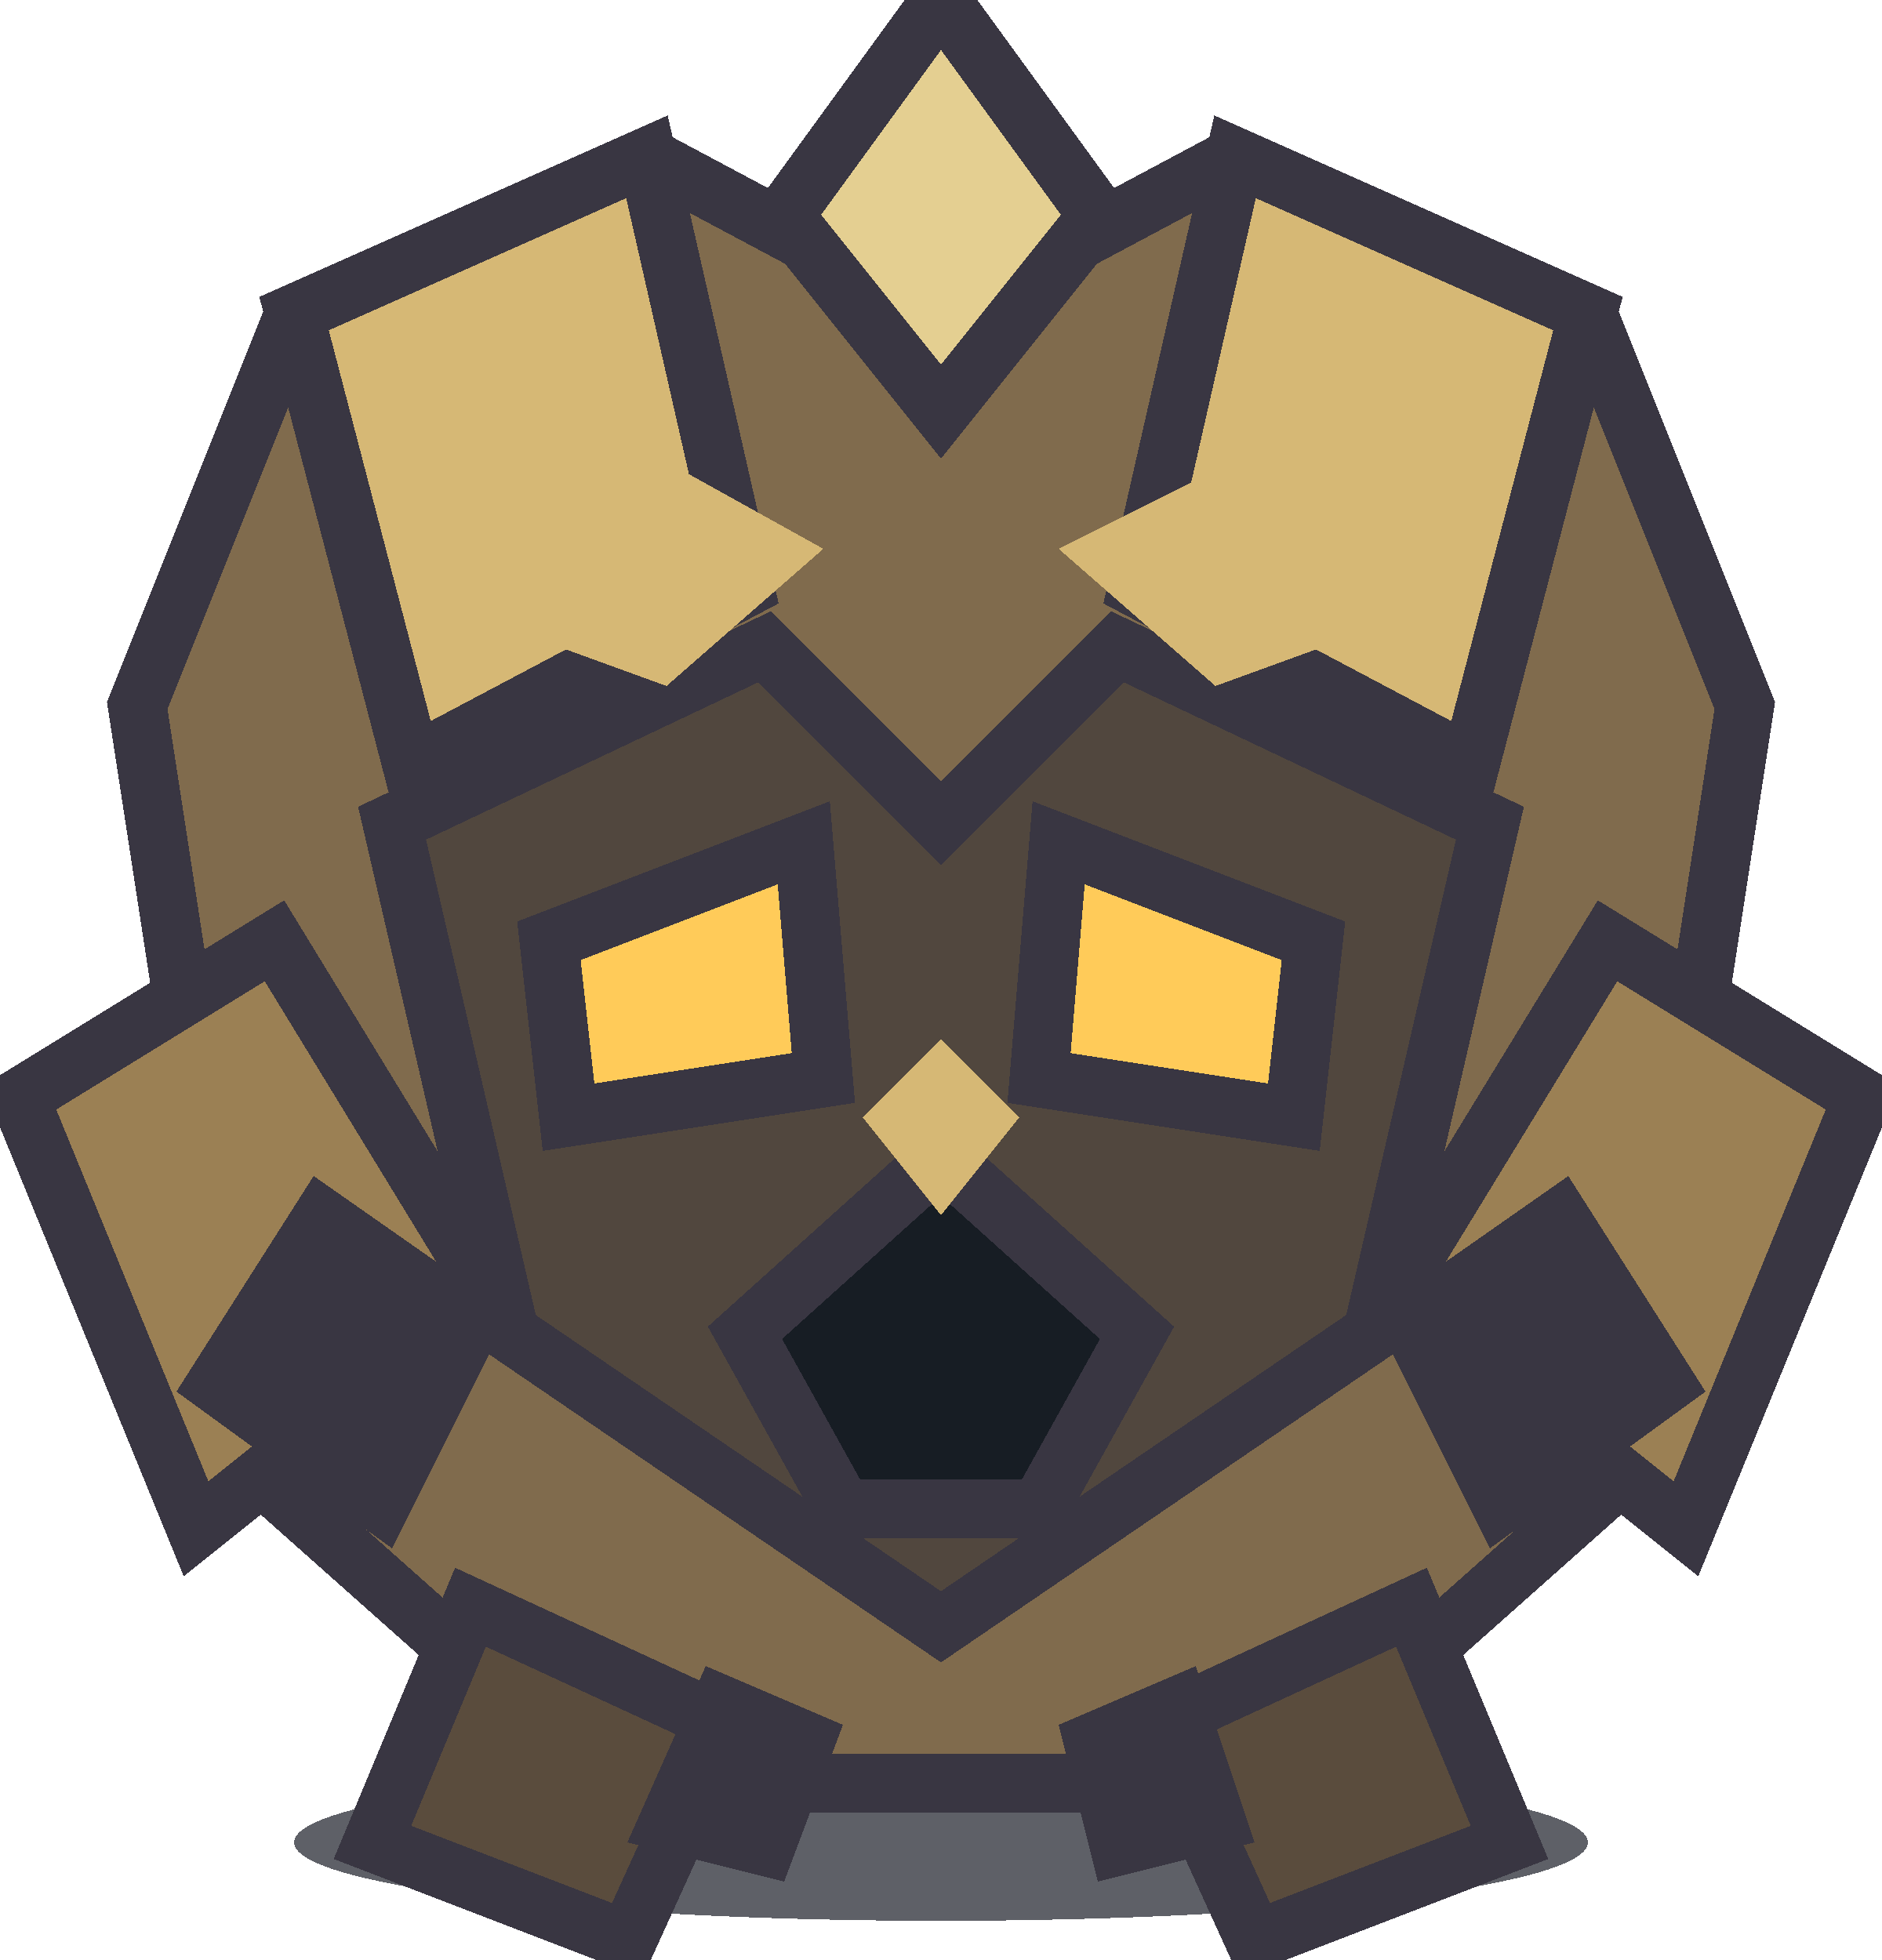
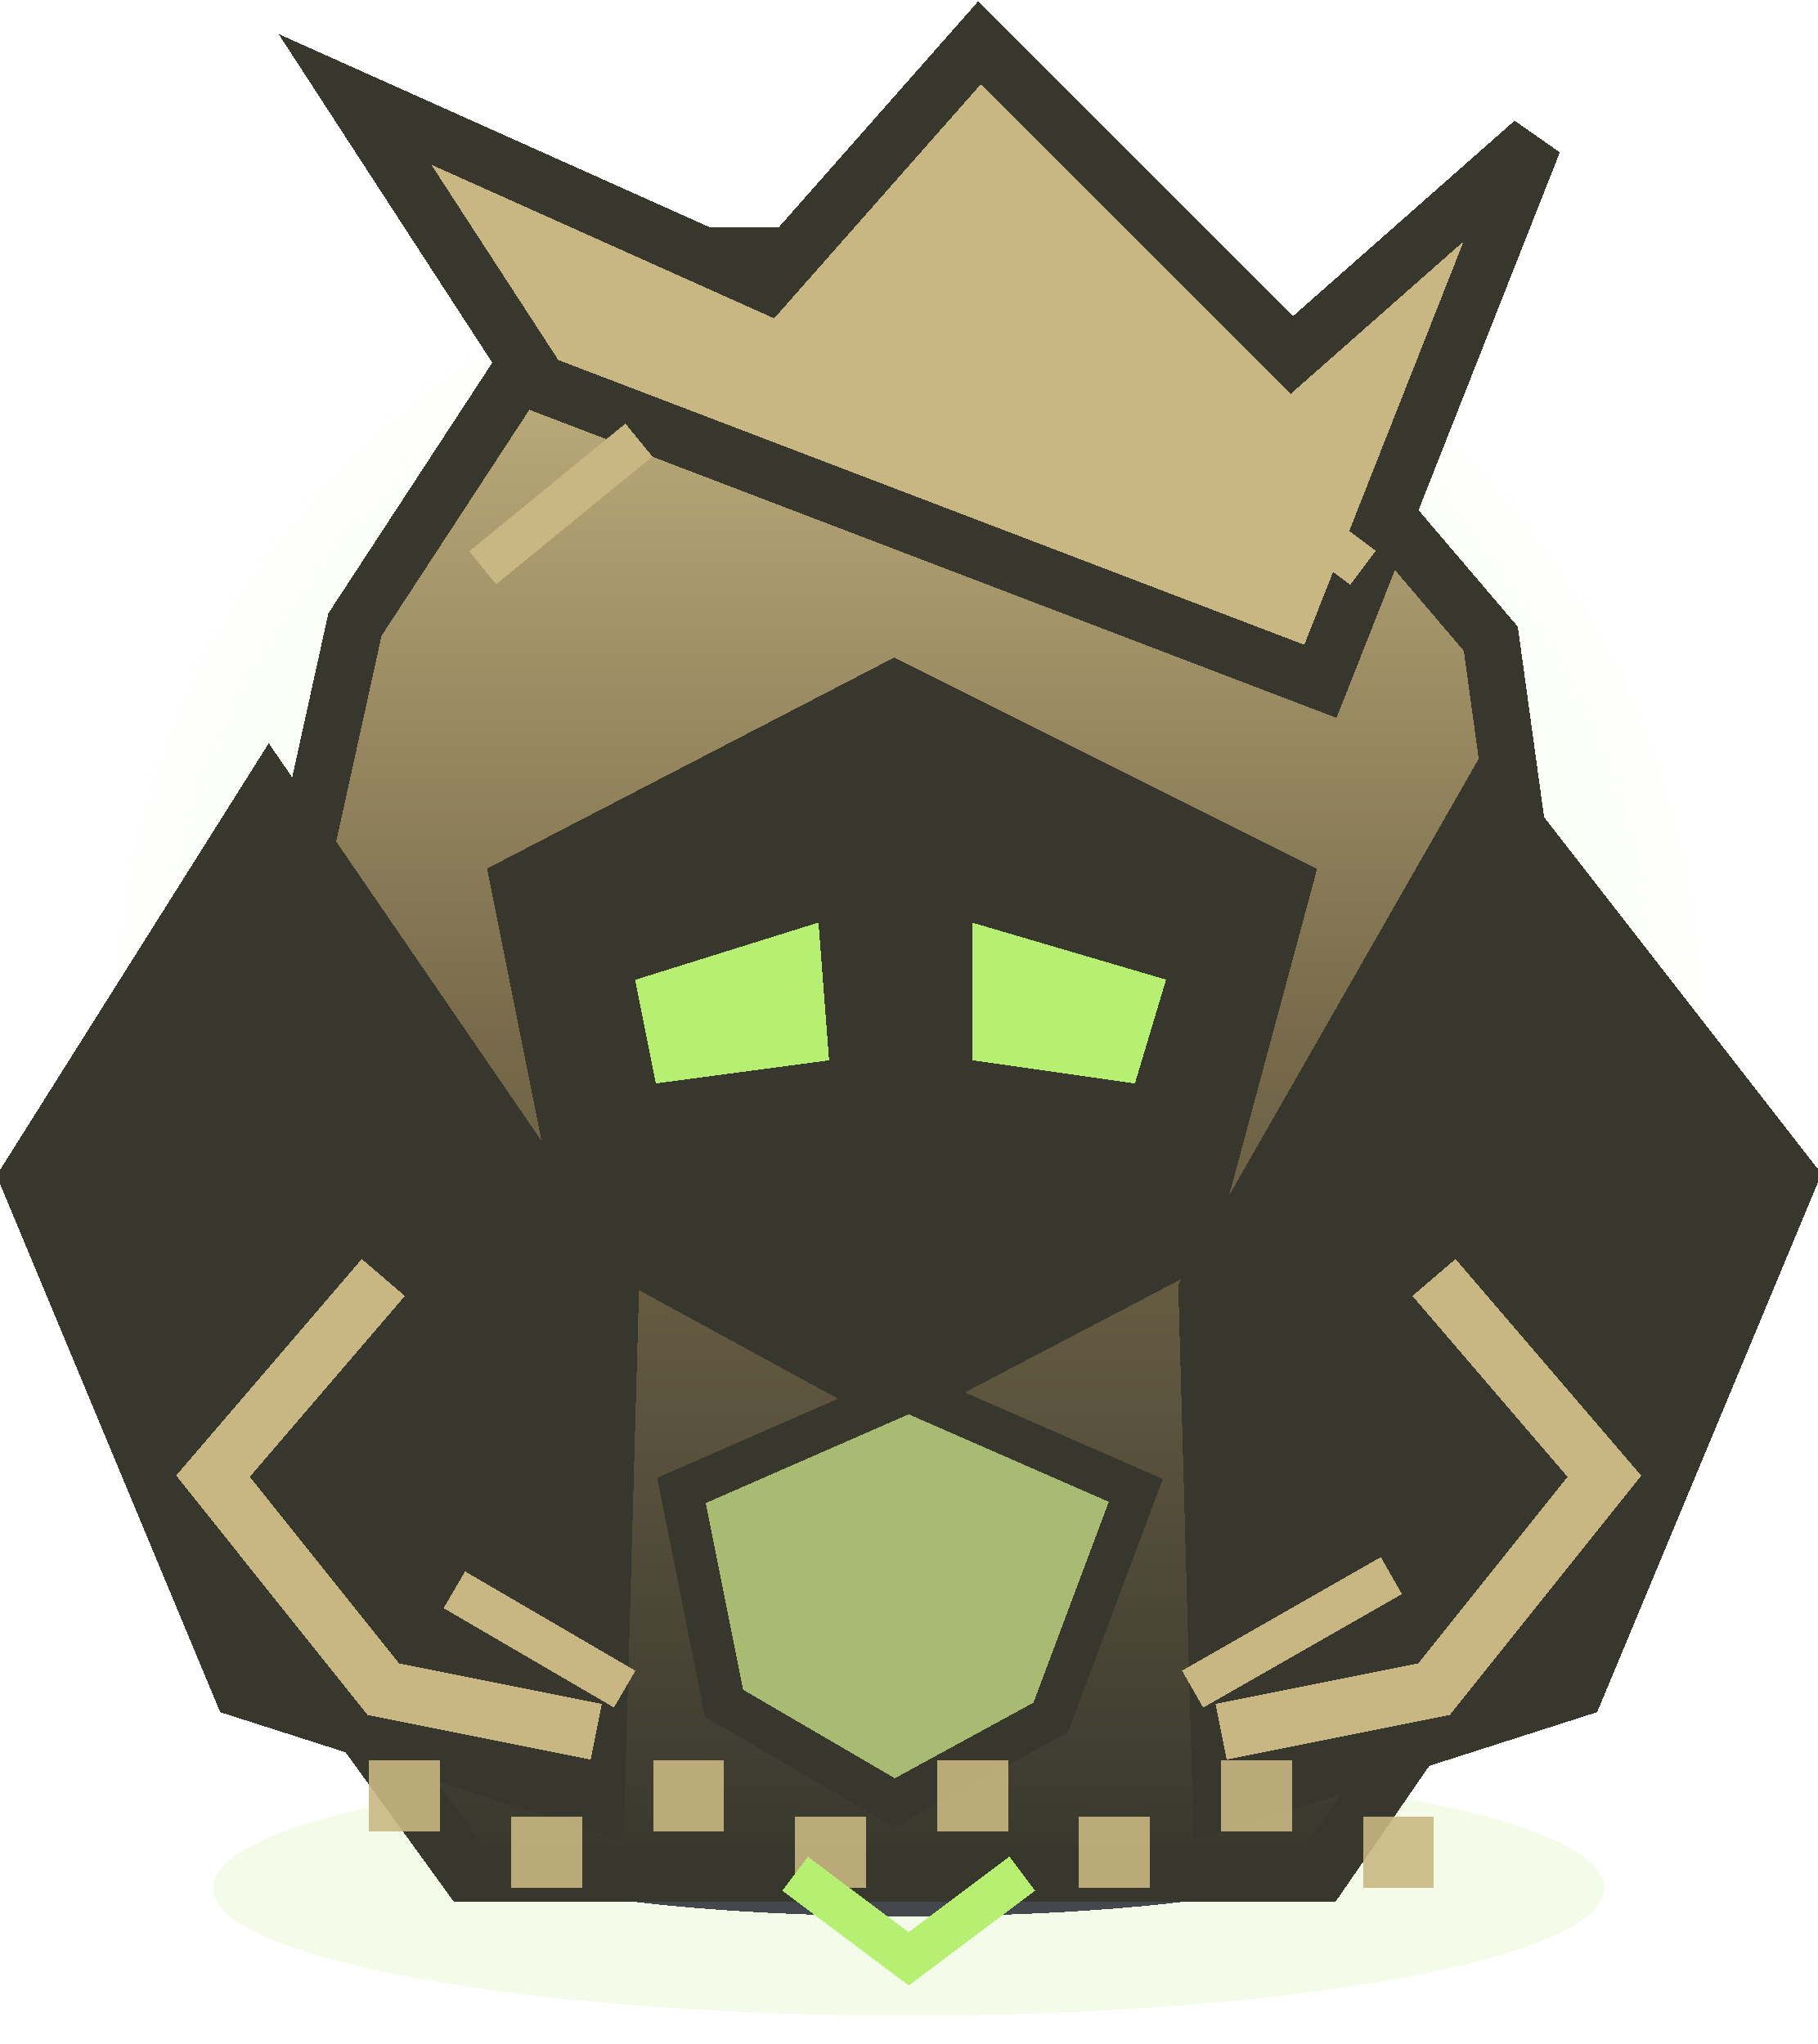
- <svg xmlns="http://www.w3.org/2000/svg" viewBox="0 0 96 100" shape-rendering="crispEdges">
+ <svg xmlns="http://www.w3.org/2000/svg" viewBox="0 0 128 144" shape-rendering="crispEdges">
  <defs>
-     <linearGradient id="g" x2="0" y2="1">
-       <stop stop-color="#d6b875" />
-       <stop offset="1" stop-color="#806b4d" />
+     <linearGradient id="body" x2="0" y2="1">
+       <stop stop-color="#c9b783" />
+       <stop offset=".48" stop-color="#786b4b" />
+       <stop offset="1" stop-color="#37372d" />
    </linearGradient>
+     <radialGradient id="aura">
+       <stop stop-color="#b6ef72" stop-opacity=".38" />
+       <stop offset="1" stop-color="#b6ef72" stop-opacity="0" />
+     </radialGradient>
  </defs>
-   <ellipse cx="48" cy="94" rx="33" ry="4" fill="#080b16" opacity=".65" />
-   <g fill="#806b4d" stroke="#393642" stroke-width="3" stroke-linejoin="miter">
-     <path d="M7 36 15 16 33 8 48 16 63 8 81 16 89 36 83 75 65 91 31 91 13 75Z" />
-     <path d="M15 16 33 8 38 30 21 39Z" fill="#d6b875" />
-     <path d="M81 16 63 8 58 30 75 39Z" fill="#d6b875" />
-     <path d="M20 42 39 33 48 42 57 33 76 42 70 68 48 83 26 68Z" fill="#51473e" />
-     <path d="M28 48 41 43 42 55 29 57ZM54 43 67 48 66 57 53 55Z" fill="#ffcb59" />
-     <path d="M38 68 48 59 58 68 53 77 43 77Z" fill="#171d24" />
-     <path d="M14 48 1 56 10 78 25 66ZM82 48 95 56 86 78 71 66Z" fill="#9b8054" />
-     <path d="M40 11 48 0 56 11 48 21Z" fill="#e4cf91" />
-     <path d="M24 82 37 88 32 99 19 94ZM59 88 72 82 77 94 64 99Z" fill="#5a4c3d" />
+   <ellipse cx="64" cy="133" rx="49" ry="9" fill="#b6ef72" opacity=".16" />
+   <ellipse cx="64" cy="130" rx="32" ry="5" fill="#090b17" opacity=".75" />
+   <circle cx="64" cy="72" r="58" fill="url(#aura)" />
+   <g stroke="#37372d" stroke-width="4" stroke-linejoin="miter" stroke-linecap="square" fill="url(#body)">
+     <path d="M25 44 42 18 82 18 105 45 113 103 93 132 33 132 12 103Z" />
+     <path d="M38 27 25 7 54 20 69 3 91 25 108 10 93 48Z" fill="#c9b783" />
+     <path d="M19 56 2 83 17 119 42 127 43 91ZM105 56 126 83 111 119 86 127 85 91Z" fill="#37372d" />
  </g>
-   <path d="M23 31 33 23 42 28 34 35ZM54 28 64 23 73 31 62 35Z" fill="#d6b875" />
-   <path d="M44 57 48 53 52 57 48 62Z" fill="#d6b875" />
-   <path d="M16 60 9 71 20 79 26 67ZM80 60 87 71 76 79 70 67Z" fill="#393642" />
-   <path d="M36 85 43 88 40 96 32 94ZM54 88 61 85 64 94 56 96Z" fill="#393642" />
+   <g stroke="#37372d" stroke-width="3" stroke-linejoin="miter">
+     <path d="M36 62 63 48 91 62 84 88 63 99 41 87Z" fill="#37372d" />
+     <path d="M43 68 59 63 60 76 45 78ZM67 63 84 68 81 78 67 76Z" fill="#b6ef72" />
+     <path d="M48 105 64 98 80 105 74 121 63 127 51 120Z" fill="#a9bb72" />
+   </g>
+   <path d="M27 90 15 104 27 119 42 122M101 90 113 104 101 119 86 122" fill="none" stroke="#c9b783" stroke-width="4" />
+   <path d="M34 40 45 31M84 31 96 40M32 112 44 119M84 119 98 111" stroke="#c9b783" stroke-width="3" />
+   <g opacity=".9">
+     <rect x="26" y="124" width="5" height="5" fill="#c9b783" />
+     <rect x="36" y="128" width="5" height="5" fill="#c9b783" />
+     <rect x="46" y="124" width="5" height="5" fill="#c9b783" />
+     <rect x="56" y="128" width="5" height="5" fill="#c9b783" />
+     <rect x="66" y="124" width="5" height="5" fill="#c9b783" />
+     <rect x="76" y="128" width="5" height="5" fill="#c9b783" />
+     <rect x="86" y="124" width="5" height="5" fill="#c9b783" />
+     <rect x="96" y="128" width="5" height="5" fill="#c9b783" />
+   </g>
+   <path d="M56 132 64 138 72 132" fill="none" stroke="#b6ef72" stroke-width="3" />
</svg>
